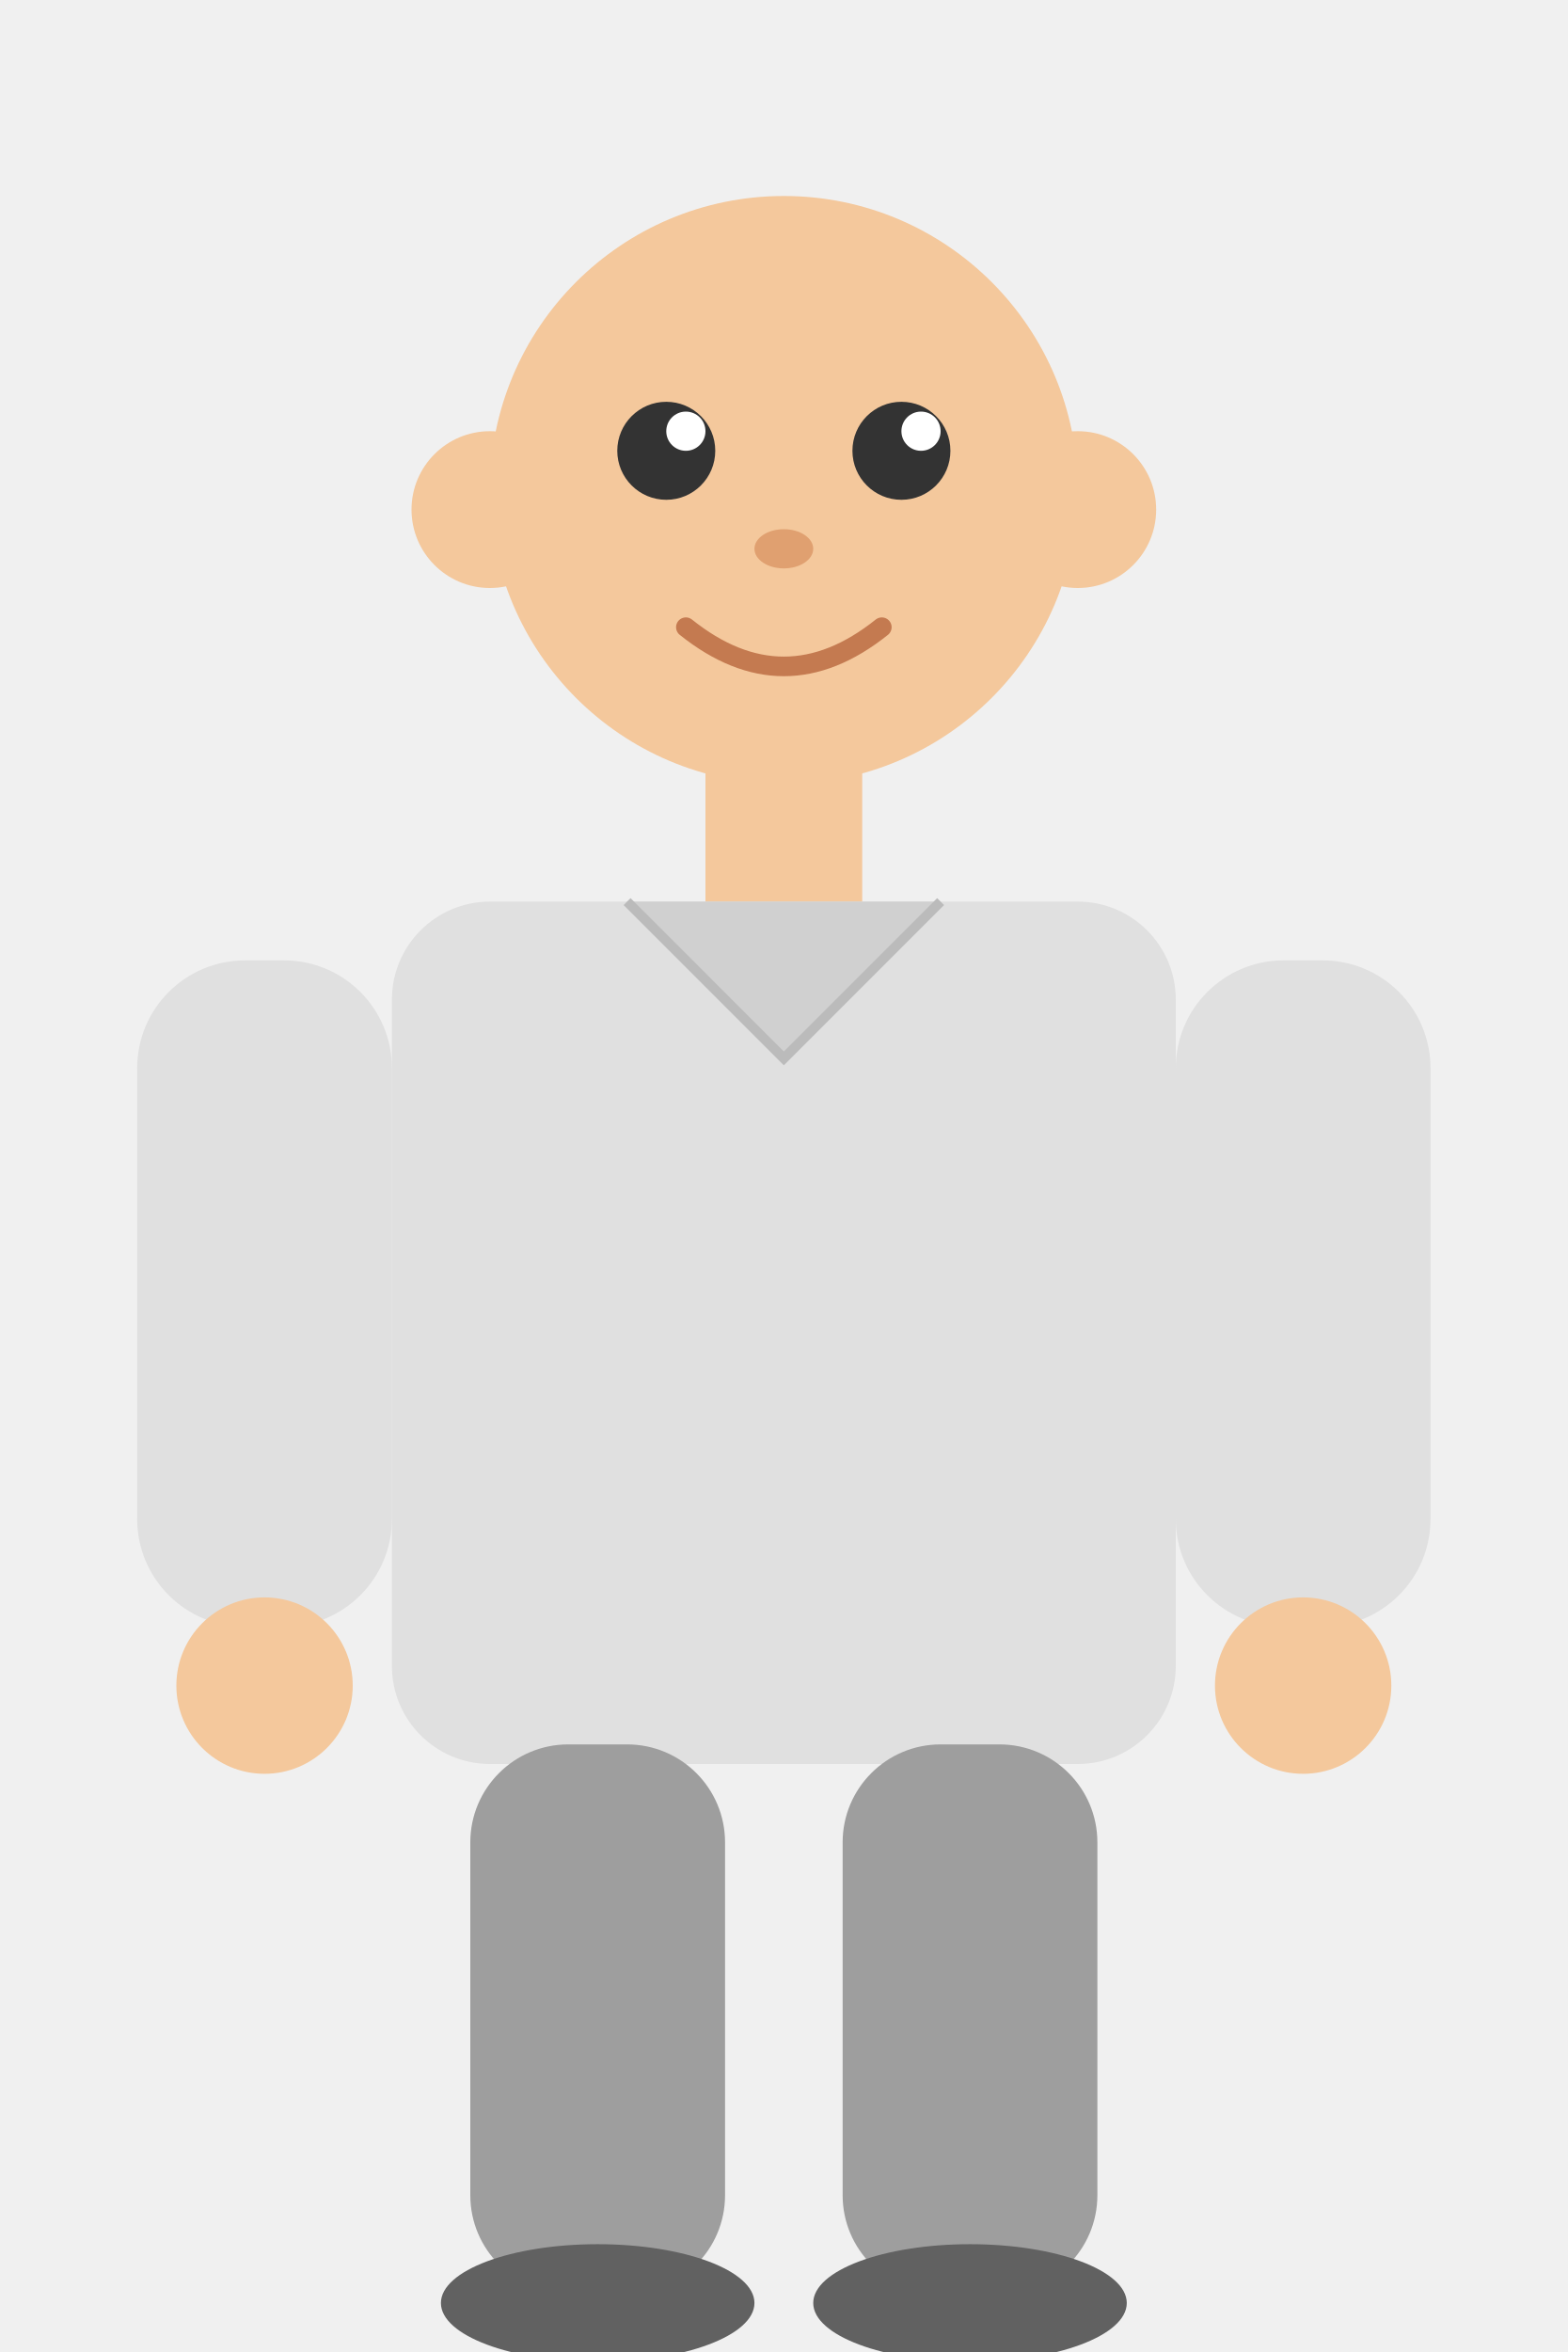
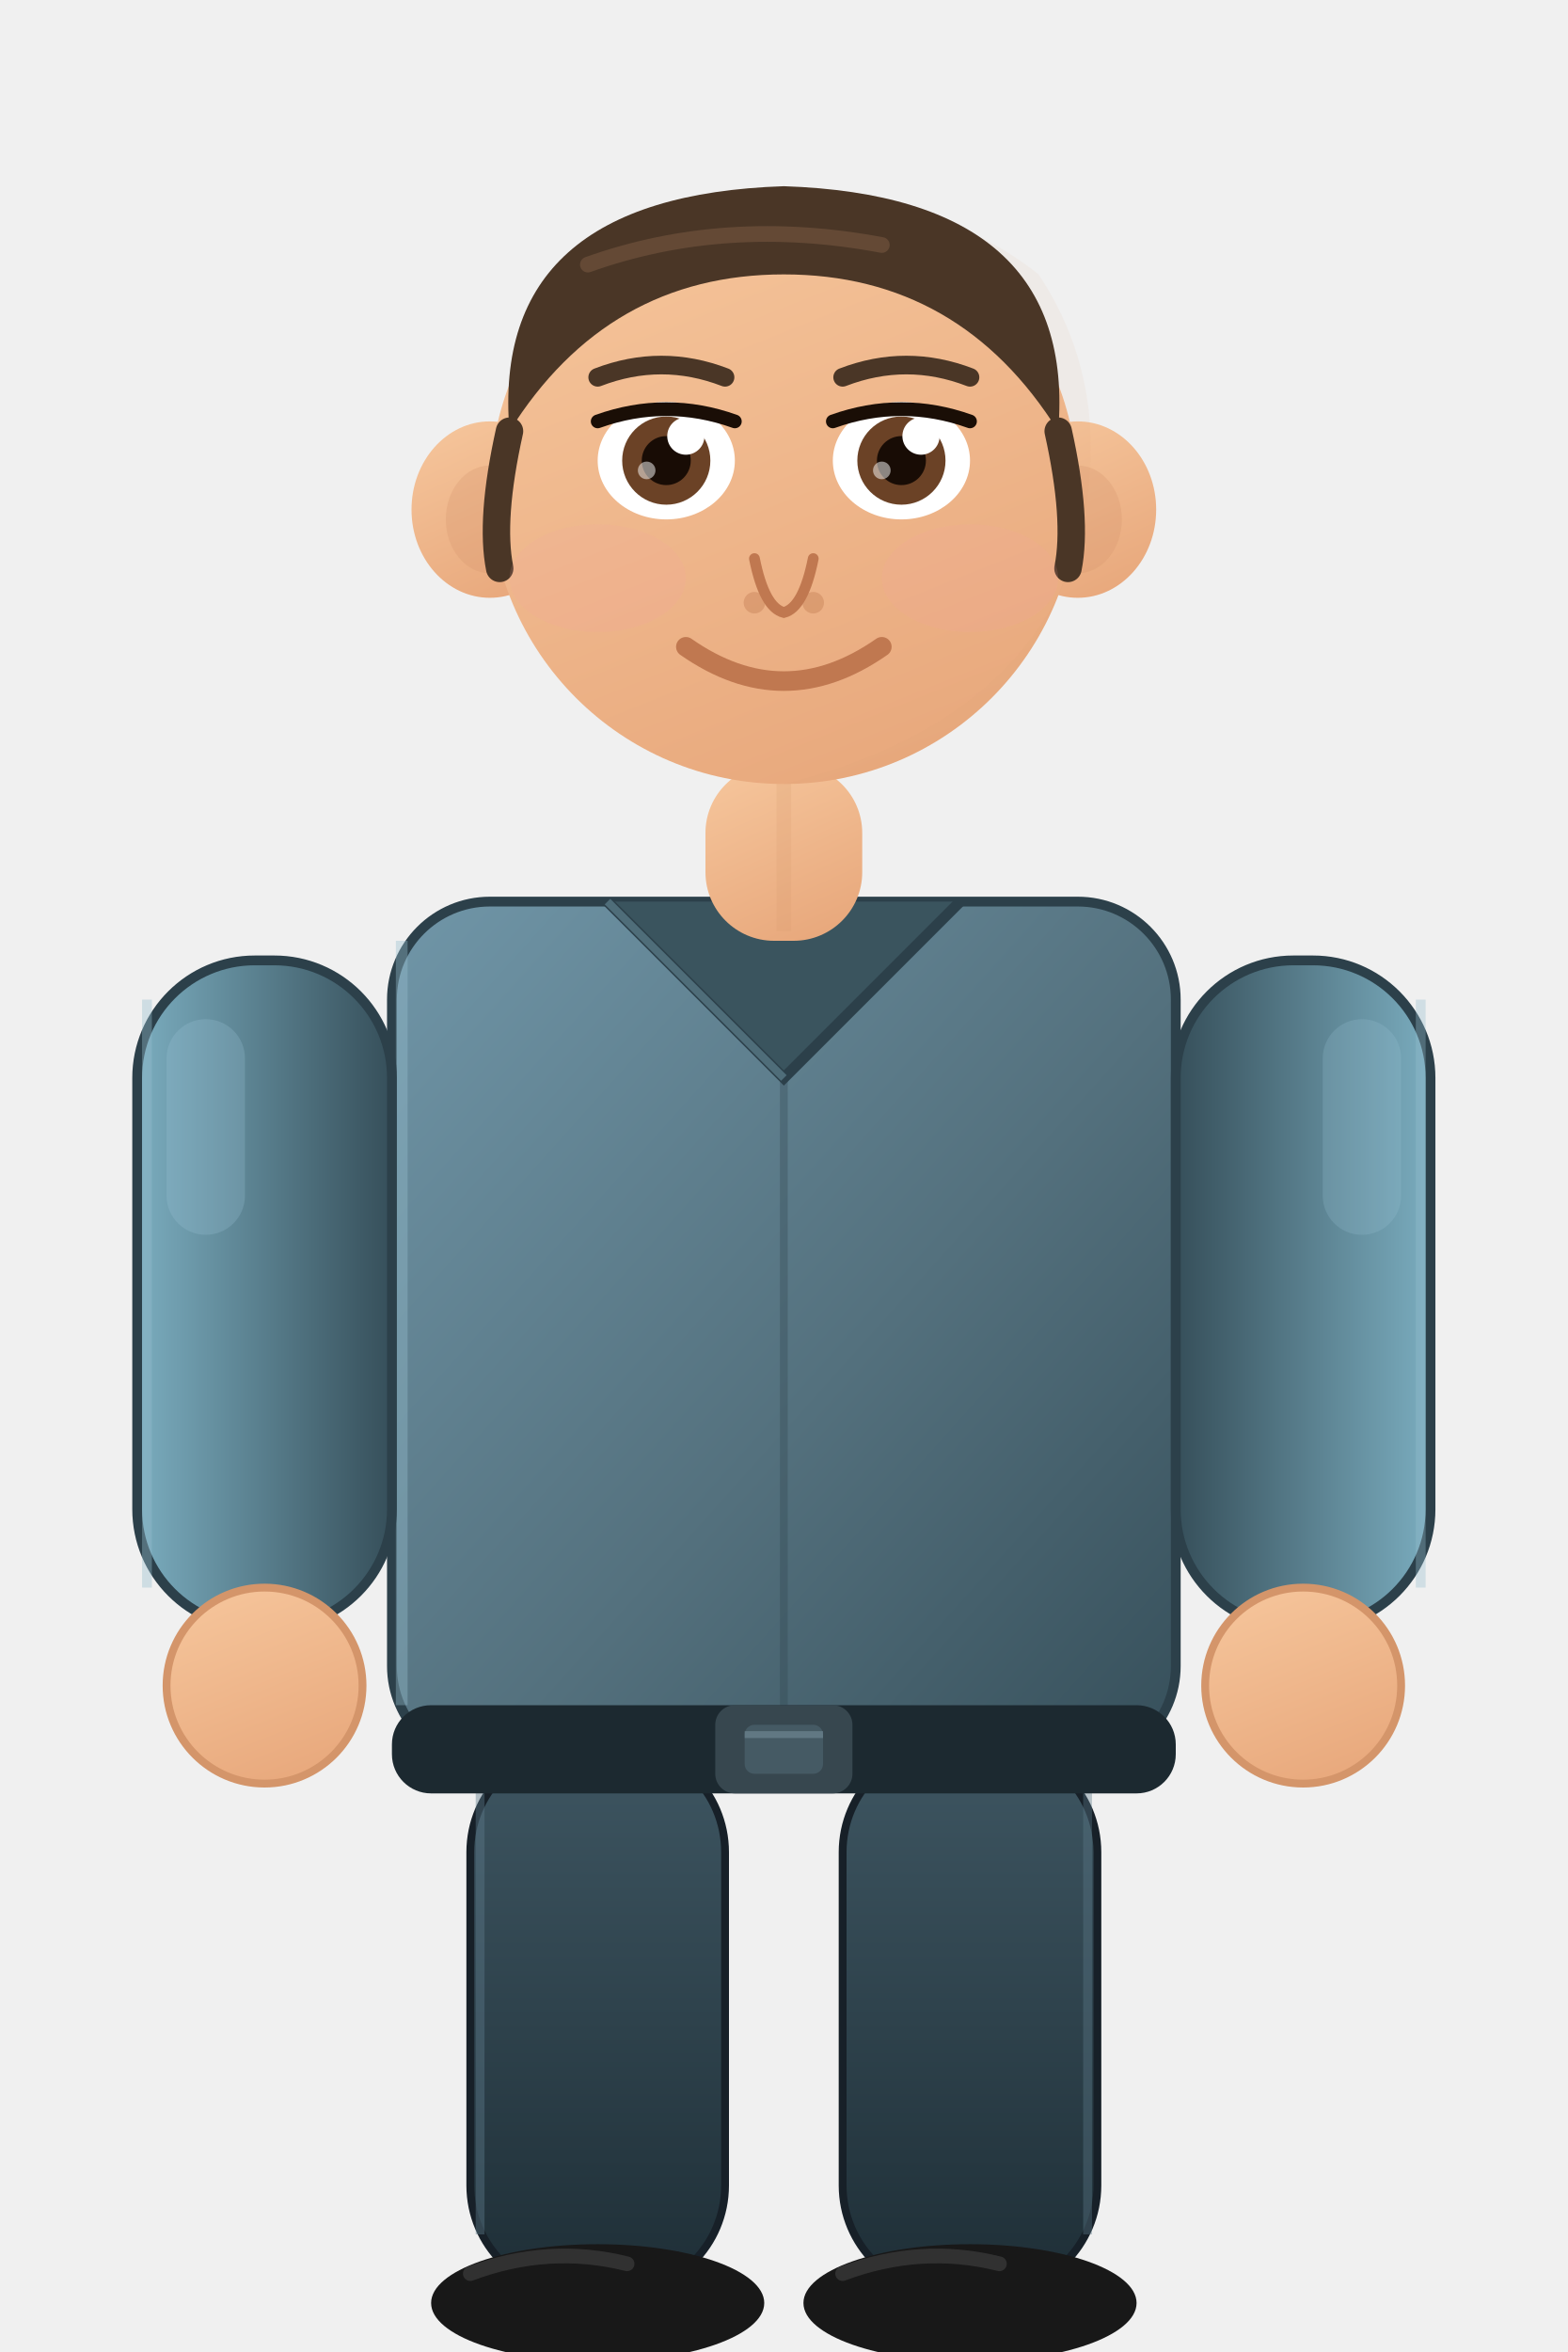
<svg xmlns="http://www.w3.org/2000/svg" viewBox="0 0 160 240">
-   <circle cx="80" cy="50" r="30" fill="#F4C89C" />
-   <circle cx="50" cy="52" r="8" fill="#F4C89C" />
-   <circle cx="110" cy="52" r="8" fill="#F4C89C" />
-   <rect x="72" y="78" width="16" height="16" fill="#F4C89C" />
-   <rect x="40" y="92" width="80" height="88" rx="10" fill="#e0e0e0" />
-   <rect x="14" y="98" width="26" height="68" rx="11" fill="#e0e0e0" />
-   <rect x="120" y="98" width="26" height="68" rx="11" fill="#e0e0e0" />
-   <circle cx="27" cy="172" r="9" fill="#F4C89C" />
-   <circle cx="133" cy="172" r="9" fill="#F4C89C" />
-   <rect x="48" y="178" width="26" height="56" rx="10" fill="#9e9e9e" />
-   <rect x="86" y="178" width="26" height="56" rx="10" fill="#9e9e9e" />
-   <ellipse cx="61" cy="235" rx="16" ry="6" fill="#616161" />
-   <ellipse cx="99" cy="235" rx="16" ry="6" fill="#616161" />
-   <circle cx="68" cy="46" r="5" fill="#333" />
-   <circle cx="92" cy="46" r="5" fill="#333" />
-   <circle cx="70" cy="44" r="2" fill="white" />
-   <circle cx="94" cy="44" r="2" fill="white" />
-   <ellipse cx="80" cy="56" rx="3" ry="2" fill="#e0a070" />
-   <path d="M 70 64 Q 80 72 90 64" stroke="#c47a50" stroke-width="2" fill="none" stroke-linecap="round" />
-   <path d="M 64 92 L 80 108 L 96 92" fill="#d0d0d0" stroke="#bbb" stroke-width="1" />
+   <defs>
+     <linearGradient id="b2-sk" x1="0.3" y1="0" x2="0.7" y2="1">
+       <stop offset="0%" stop-color="#F5C49A" />
+       <stop offset="100%" stop-color="#E8A87C" />
+     </linearGradient>
+     <linearGradient id="b2-sh" x1="0" y1="0" x2="1" y2="1">
+       <stop offset="0%" stop-color="#7096a8" />
+       <stop offset="55%" stop-color="#54717e" />
+       <stop offset="100%" stop-color="#364f5a" />
+     </linearGradient>
+     <linearGradient id="b2-aL" x1="0" y1="0" x2="1" y2="0">
+       <stop offset="0%" stop-color="#7aacbe" />
+       <stop offset="100%" stop-color="#364f5a" />
+     </linearGradient>
+     <linearGradient id="b2-aR" x1="1" y1="0" x2="0" y2="0">
+       <stop offset="0%" stop-color="#7aacbe" />
+       <stop offset="100%" stop-color="#364f5a" />
+     </linearGradient>
+     <linearGradient id="b2-pa" x1="0" y1="0" x2="0" y2="1">
+       <stop offset="0%" stop-color="#3e5662" />
+       <stop offset="100%" stop-color="#1e2e36" />
+     </linearGradient>
+   </defs>
+   <rect x="48" y="178" width="26" height="56" rx="11" fill="url(#b2-pa)" stroke="#172028" stroke-width="0.8" />
+   <line x1="49" y1="182" x2="49" y2="228" stroke="#5c7a8a" stroke-width="0.9" opacity="0.42" />
+   <rect x="86" y="178" width="26" height="56" rx="11" fill="url(#b2-pa)" stroke="#172028" stroke-width="0.8" />
+   <line x1="111" y1="182" x2="111" y2="228" stroke="#5c7a8a" stroke-width="0.9" opacity="0.38" />
+   <ellipse cx="61" cy="235" rx="17" ry="6" fill="#181818" />
+   <path d="M 48 232 Q 56 229 64 231" fill="none" stroke="#3c3c3c" stroke-width="1.5" stroke-linecap="round" opacity="0.7" />
+   <ellipse cx="99" cy="235" rx="17" ry="6" fill="#181818" />
+   <path d="M 86 232 Q 94 229 102 231" fill="none" stroke="#3c3c3c" stroke-width="1.5" stroke-linecap="round" opacity="0.7" />
+   <rect x="40" y="92" width="80" height="88" rx="10" fill="url(#b2-sh)" stroke="#2c404a" stroke-width="1" />
+   <line x1="41" y1="96" x2="41" y2="174" stroke="#96bece" stroke-width="1.2" opacity="0.38" />
+   <line x1="80" y1="97" x2="80" y2="178" stroke="#2c404a" stroke-width="0.8" opacity="0.3" />
+   <path d="M 62 92 L 80 110 L 98 92" fill="#3a545e" stroke="#2c404a" stroke-width="1.1" />
+   <line x1="62" y1="92" x2="80" y2="110" stroke="#8ec0d2" stroke-width="0.8" opacity="0.35" />
+   <rect x="40" y="174" width="80" height="9" rx="4" fill="#1c2930" />
+   <rect x="73" y="174" width="14" height="9" rx="2" fill="#37474f" />
+   <rect x="76" y="176" width="8" height="5" rx="1" fill="#455a64" />
+   <line x1="76" y1="177" x2="84" y2="177" stroke="#78909c" stroke-width="0.7" opacity="0.55" />
+   <rect x="14" y="98" width="26" height="68" rx="12" fill="url(#b2-aL)" stroke="#2c404a" stroke-width="1" />
+   <line x1="15" y1="102" x2="15" y2="162" stroke="#96bece" stroke-width="1" opacity="0.38" />
+   <rect x="17" y="104" width="8" height="22" rx="4" fill="#9cc4d8" opacity="0.25" />
+   <rect x="120" y="98" width="26" height="68" rx="12" fill="url(#b2-aR)" stroke="#2c404a" stroke-width="1" />
+   <line x1="145" y1="102" x2="145" y2="162" stroke="#96bece" stroke-width="1" opacity="0.35" />
+   <rect x="135" y="104" width="8" height="22" rx="4" fill="#9cc4d8" opacity="0.22" />
+   <circle cx="27" cy="172" r="10" fill="url(#b2-sk)" stroke="#d4956a" stroke-width="0.8" />
+   <circle cx="133" cy="172" r="10" fill="url(#b2-sk)" stroke="#d4956a" stroke-width="0.8" />
+   <rect x="72" y="78" width="16" height="18" rx="7" fill="url(#b2-sk)" />
+   <line x1="80" y1="79" x2="80" y2="95" stroke="#d4956a" stroke-width="1.5" opacity="0.18" />
+   <ellipse cx="50" cy="52" rx="8" ry="9" fill="url(#b2-sk)" />
+   <ellipse cx="110" cy="52" rx="8" ry="9" fill="url(#b2-sk)" />
+   <ellipse cx="50" cy="53" rx="4.5" ry="5.5" fill="#d4956a" opacity="0.28" />
+   <ellipse cx="110" cy="53" rx="4.5" ry="5.5" fill="#d4956a" opacity="0.28" />
+   <circle cx="80" cy="50" r="30" fill="url(#b2-sk)" />
+   <path d="M 80 20 A 30 30 0 0 1 80 80 Q 104 74 110 56 Q 114 40 106 28 Q 96 20 80 20 Z" fill="#d4956a" opacity="0.07" />
+   <path d="M 52 44 Q 50 20 80 19 Q 110 20 108 44 Q 98 28 80 28 Q 62 28 52 44 Z" fill="#4a3626" />
+   <path d="M 60 27 Q 74 22 90 25" fill="none" stroke="#7d5c44" stroke-width="1.6" stroke-linecap="round" opacity="0.5" />
+   <path d="M 52 44 Q 50 53 51 58" stroke="#4a3626" stroke-width="2.8" fill="none" stroke-linecap="round" />
+   <path d="M 108 44 Q 110 53 109 58" stroke="#4a3626" stroke-width="2.8" fill="none" stroke-linecap="round" />
+   <path d="M 61 38.5 Q 67.5 36 74 38.5" fill="none" stroke="#4a3626" stroke-width="1.9" stroke-linecap="round" />
+   <path d="M 86 38.5 Q 92.5 36 99 38.5" fill="none" stroke="#4a3626" stroke-width="1.9" stroke-linecap="round" />
+   <ellipse cx="68" cy="47" rx="7" ry="6" fill="white" />
+   <ellipse cx="92" cy="47" rx="7" ry="6" fill="white" />
+   <circle cx="68" cy="47" r="4.5" fill="#6B4226" />
+   <circle cx="92" cy="47" r="4.5" fill="#6B4226" />
+   <circle cx="68" cy="47" r="2.5" fill="#180c05" />
+   <circle cx="92" cy="47" r="2.5" fill="#180c05" />
+   <circle cx="70" cy="44.5" r="1.9" fill="white" />
+   <circle cx="94" cy="44.5" r="1.9" fill="white" />
+   <circle cx="66" cy="48" r="0.9" fill="white" opacity="0.5" />
+   <circle cx="90" cy="48" r="0.9" fill="white" opacity="0.5" />
+   <path d="M 61 43 Q 68 40.5 75 43" fill="none" stroke="#1a0e06" stroke-width="1.4" stroke-linecap="round" />
+   <path d="M 85 43 Q 92 40.5 99 43" fill="none" stroke="#1a0e06" stroke-width="1.4" stroke-linecap="round" />
+   <path d="M 77 57 Q 78 62 80 62.5 Q 82 62 83 57" fill="none" stroke="#c07850" stroke-width="1.1" stroke-linecap="round" />
+   <circle cx="77" cy="61.5" r="1.1" fill="#c07850" opacity="0.38" />
+   <circle cx="83" cy="61.5" r="1.1" fill="#c07850" opacity="0.38" />
+   <path d="M 70 66 Q 80 73 90 66" stroke="#c07850" stroke-width="2" fill="none" stroke-linecap="round" />
+   <ellipse cx="61" cy="59" rx="9" ry="5.5" fill="#F4A0A0" opacity="0.15" />
+   <ellipse cx="99" cy="59" rx="9" ry="5.5" fill="#F4A0A0" opacity="0.15" />
</svg>
